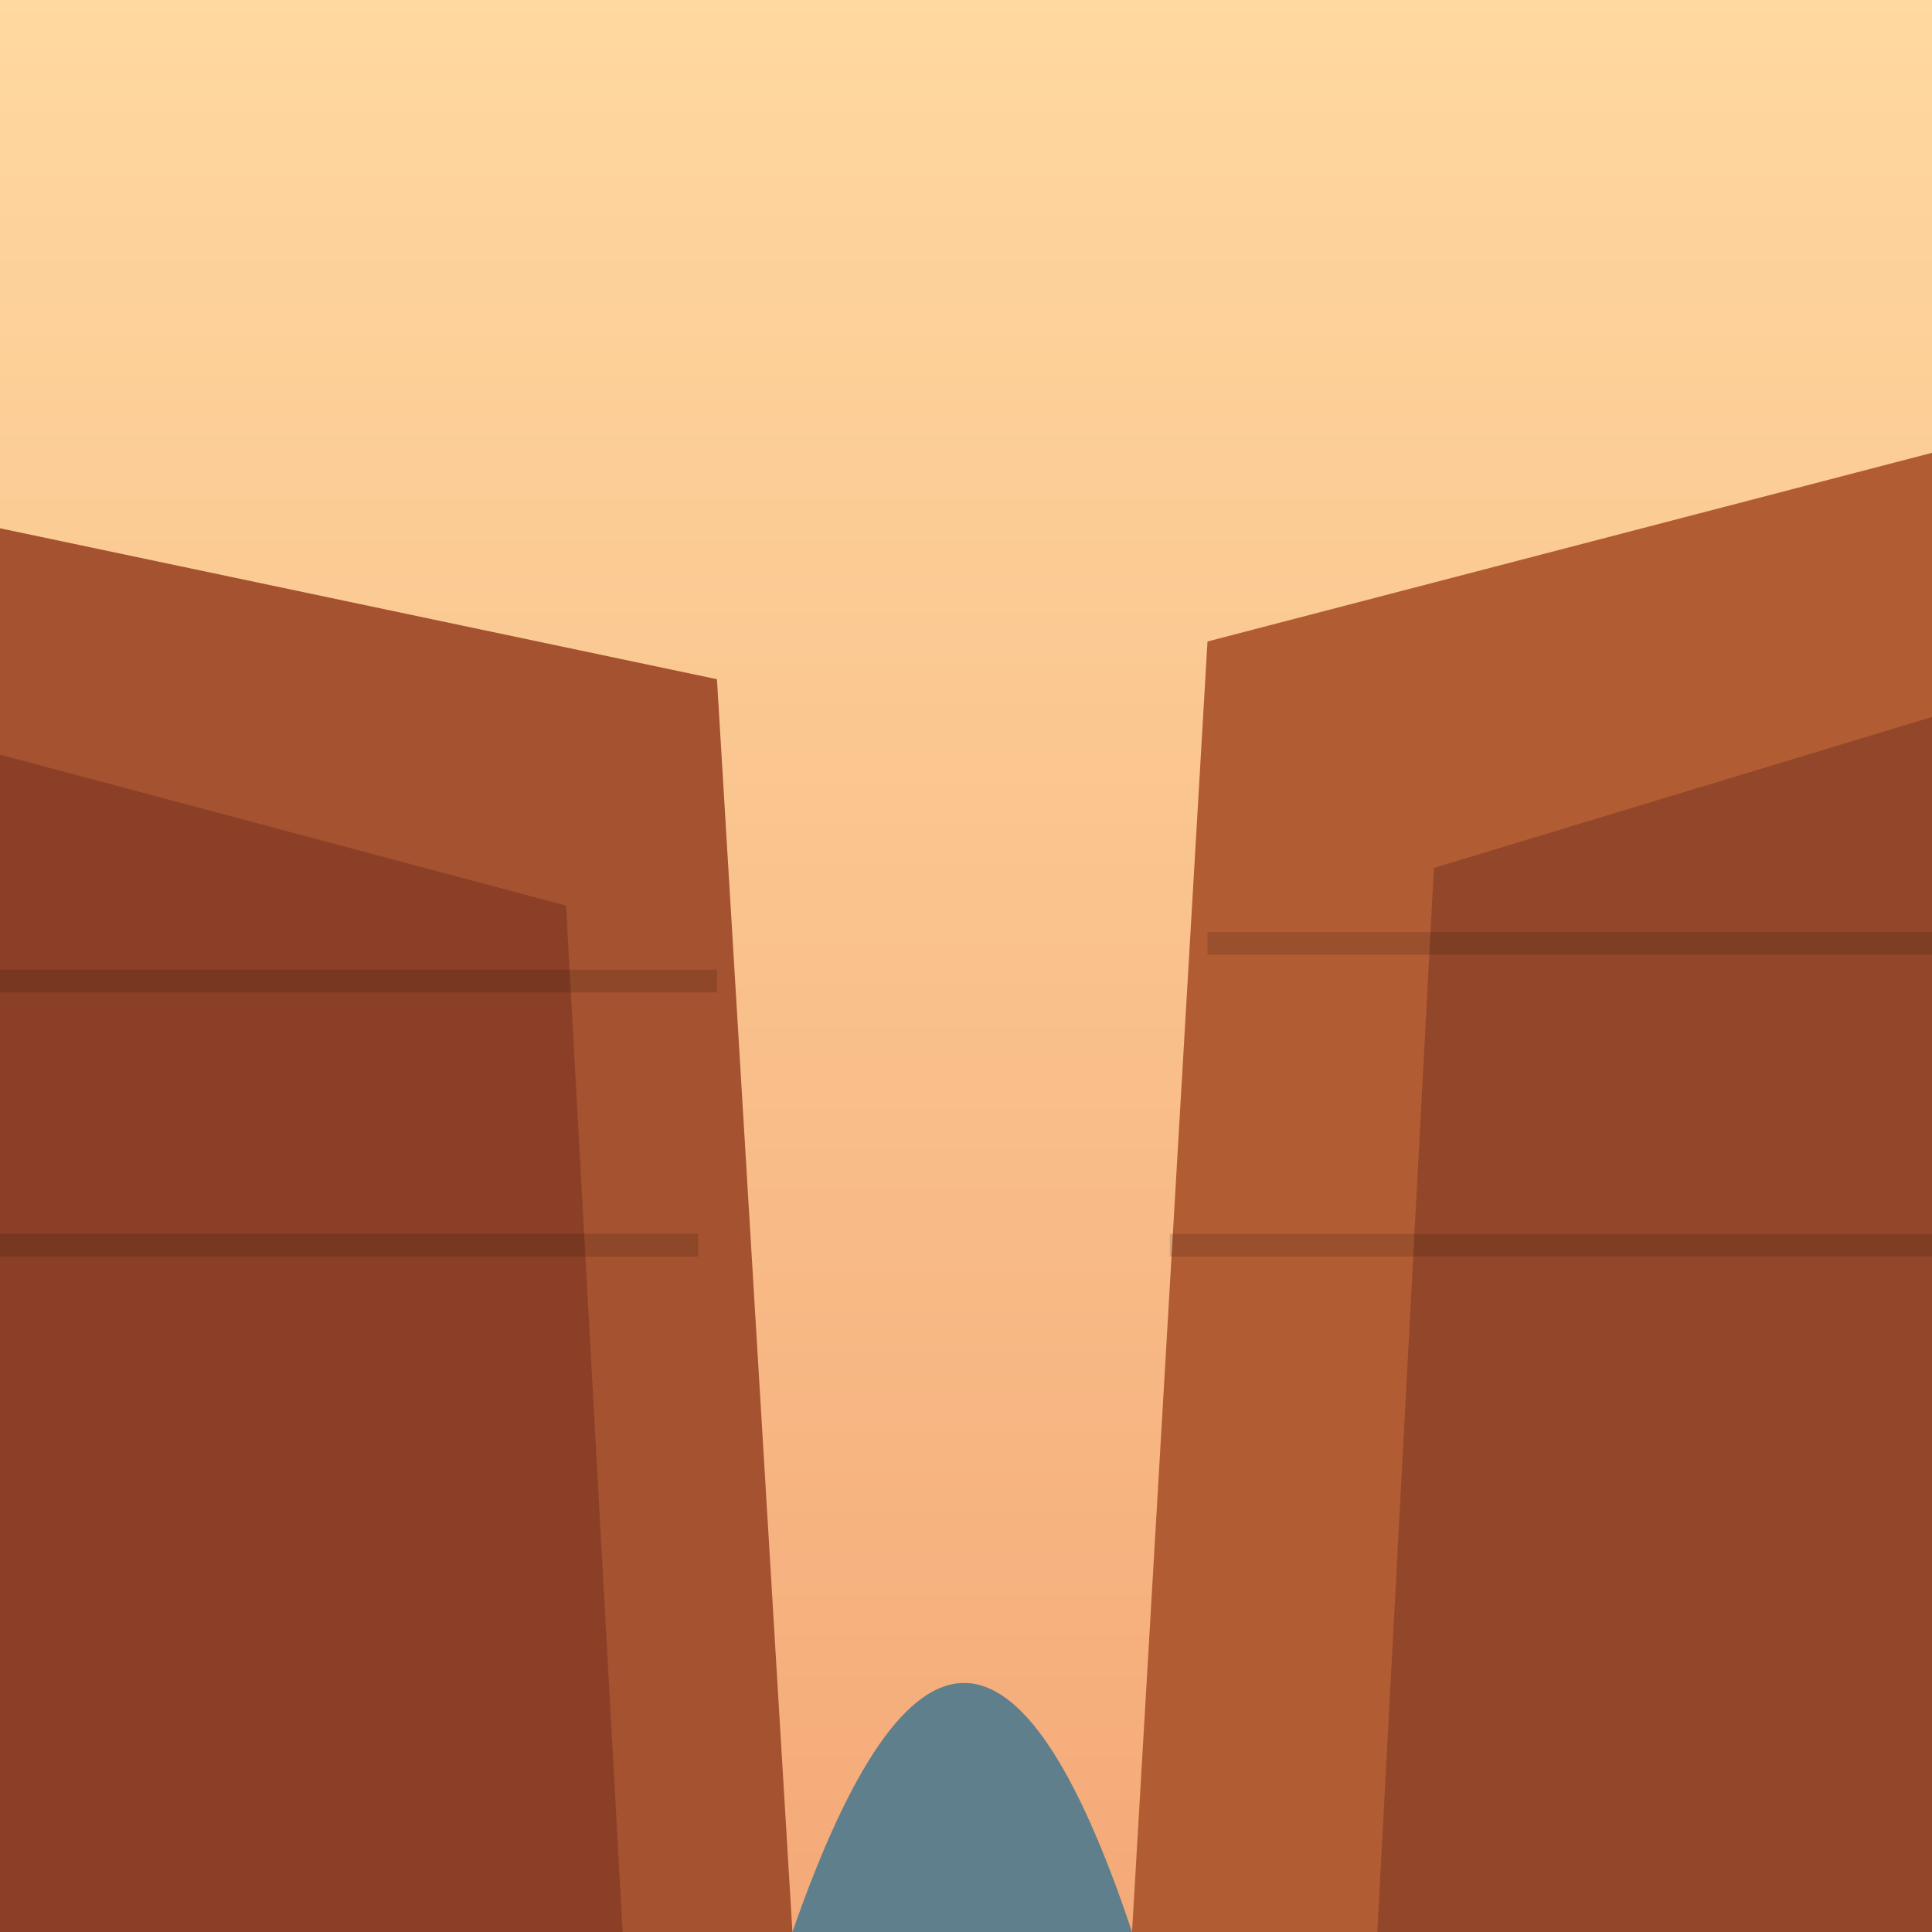
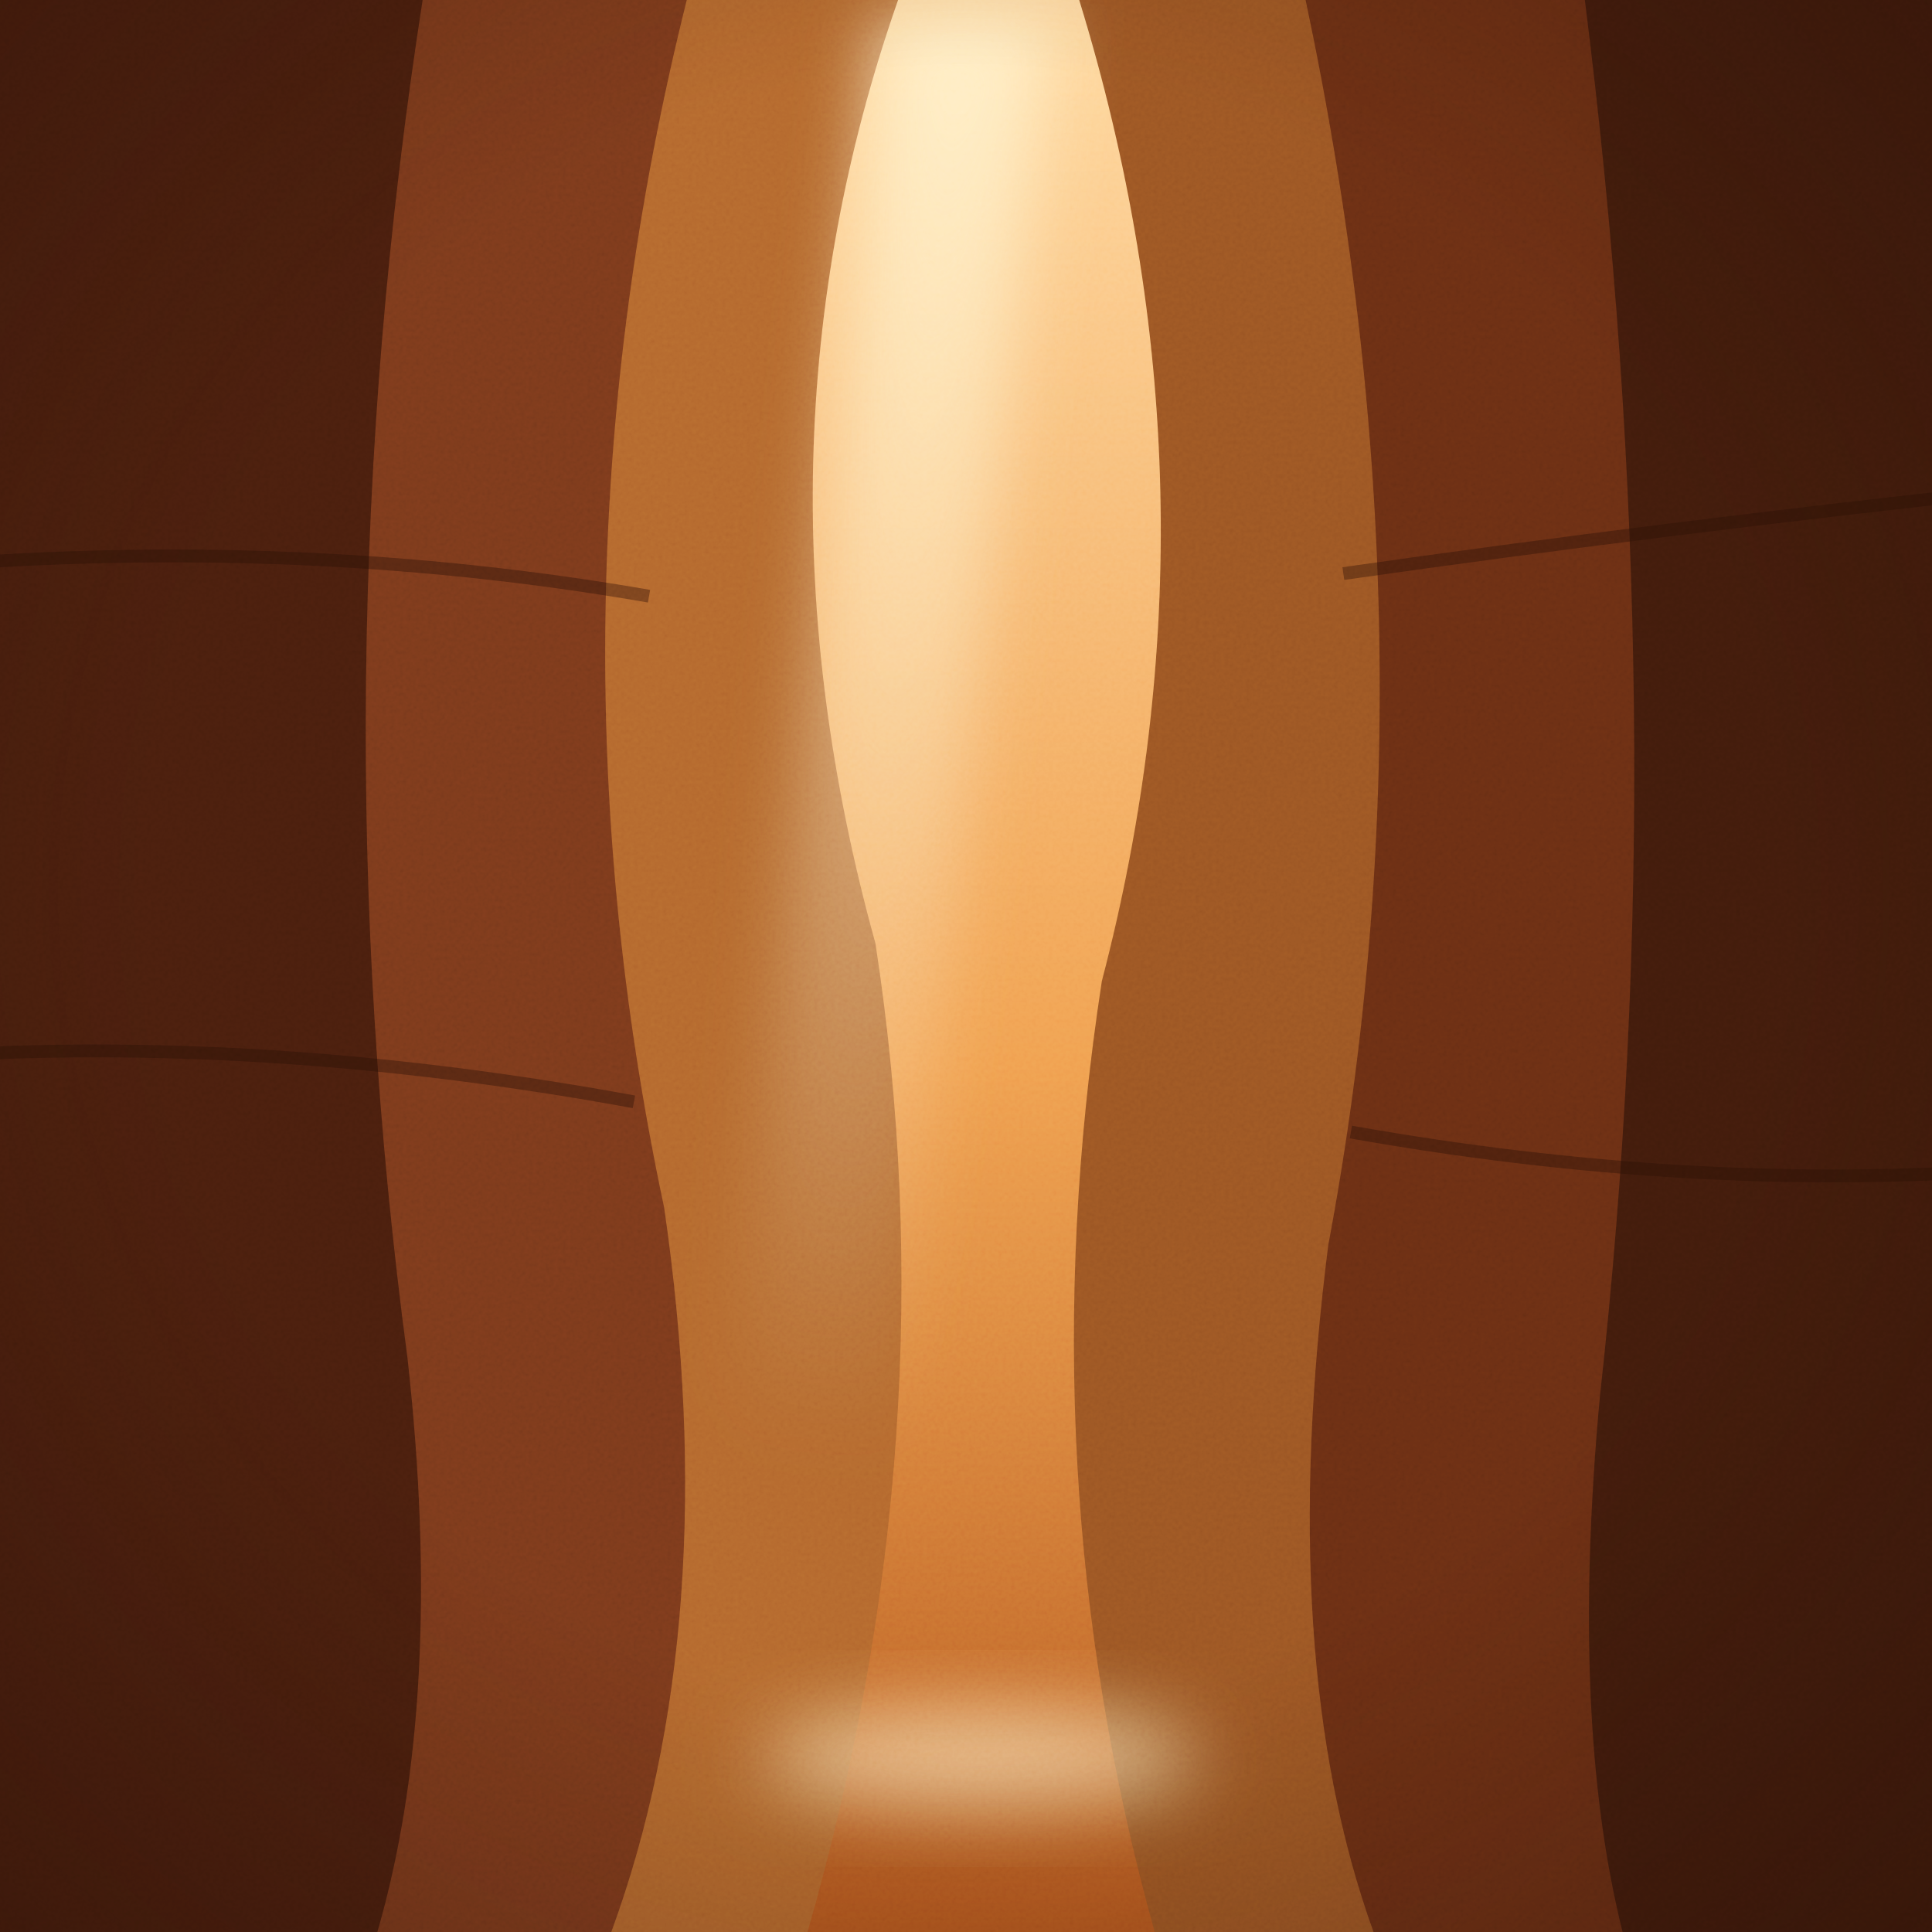
<svg xmlns="http://www.w3.org/2000/svg" viewBox="0 0 512 512" width="512" height="512">
  <defs>
-     <linearGradient id="sky" x1="0" y1="0" x2="0" y2="1">
+     <linearGradient id="c" x1="0" y1="0" x2="0" y2="1">
      <stop offset="0%" stop-color="#ffd9a0" />
-       <stop offset="100%" stop-color="#f4a978" />
+       <stop offset="55%" stop-color="#f0a050" />
+       <stop offset="100%" stop-color="#b4571f" />
    </linearGradient>
+     <linearGradient id="beam" x1="0" y1="0" x2="0" y2="1">
+       <stop offset="0%" stop-color="#fff3cf" stop-opacity="0.9" />
+       <stop offset="90%" stop-color="#fff3cf" stop-opacity="0" />
+     </linearGradient>
+     <filter id="b10c" x="-60%" y="-60%" width="220%" height="220%">
+       <feGaussianBlur stdDeviation="10" />
+     </filter>
+     <filter id="grain" x="-20%" y="-20%" width="140%" height="140%">
+       <feTurbulence type="fractalNoise" baseFrequency="0.9" numOctaves="2" stitchTiles="stitch" />
+       <feColorMatrix type="saturate" values="0" />
+       <feComponentTransfer>
+         <feFuncA type="linear" slope="0" intercept="1" />
+       </feComponentTransfer>
+     </filter>
+     <radialGradient id="sceneVig" cx="50%" cy="46%" r="78%">
+       <stop offset="54%" stop-color="#1c0a04" stop-opacity="0" />
+       <stop offset="100%" stop-color="#1c0a04" stop-opacity="0.36" />
+     </radialGradient>
  </defs>
-   <rect width="512" height="512" fill="url(#sky)" />
-   <polygon points="0,140 190,180 210,512 0,512" fill="#a4522f" />
-   <polygon points="0,200 150,240 165,512 0,512" fill="#8a3f26" />
-   <polygon points="512,120 320,170 300,512 512,512" fill="#b25c33" />
-   <polygon points="512,190 380,230 365,512 512,512" fill="#93472a" />
-   <path d="M210 512 Q256 380 300 512 Z" fill="#5f7f8c" />
-   <g stroke="#00000022" stroke-width="6" fill="none">
-     <path d="M0 260 H190" />
-     <path d="M0 330 H185" />
-     <path d="M512 250 H320" />
-     <path d="M512 330 H310" />
+   <rect width="512" height="512" fill="url(#c)" />
+   <path d="M-20 0 L238 0 Q 196 120 232 250 Q 252 380 214 512 L -20 512 Z" fill="#b4682e" />
+   <path d="M-20 0 L182 0 Q 142 160 176 320 Q 192 430 162 512 L -20 512 Z" fill="#7c3a1c" />
+   <path d="M-20 0 L112 0 Q 84 180 108 360 Q 118 450 100 512 L -20 512 Z" fill="#4a1f0e" />
+   <path d="M532 0 L286 0 Q 326 130 292 260 Q 272 390 306 512 L 532 512 Z" fill="#9c5624" />
+   <path d="M532 0 L346 0 Q 382 170 352 330 Q 338 440 364 512 L 532 512 Z" fill="#6b2f14" />
+   <path d="M532 0 L420 0 Q 444 190 424 370 Q 416 456 430 512 L 532 512 Z" fill="#421c0c" />
+   <g stroke="#2a0f06" stroke-width="3.4" stroke-opacity="0.4" fill="none">
+     <path d="M-20 150 Q 80 142 172 158" />
+     <path d="M-20 280 Q 70 274 168 292" />
+     <path d="M532 130 Q 440 140 356 152" />
+     <path d="M532 310 Q 448 316 358 300" />
  </g>
+   <g transform="rotate(6 256 0)" filter="url(#b10c)">
+     <rect x="234" y="-30" width="44" height="460" fill="url(#beam)" />
+   </g>
+   <ellipse cx="260" cy="466" rx="58" ry="13" fill="#ffe9b8" opacity="0.7" filter="url(#b10c)" />
+   <rect width="512" height="512" filter="url(#grain)" style="mix-blend-mode:overlay" opacity="0.1" />
+   <rect width="512" height="512" fill="url(#sceneVig)" />
</svg>
